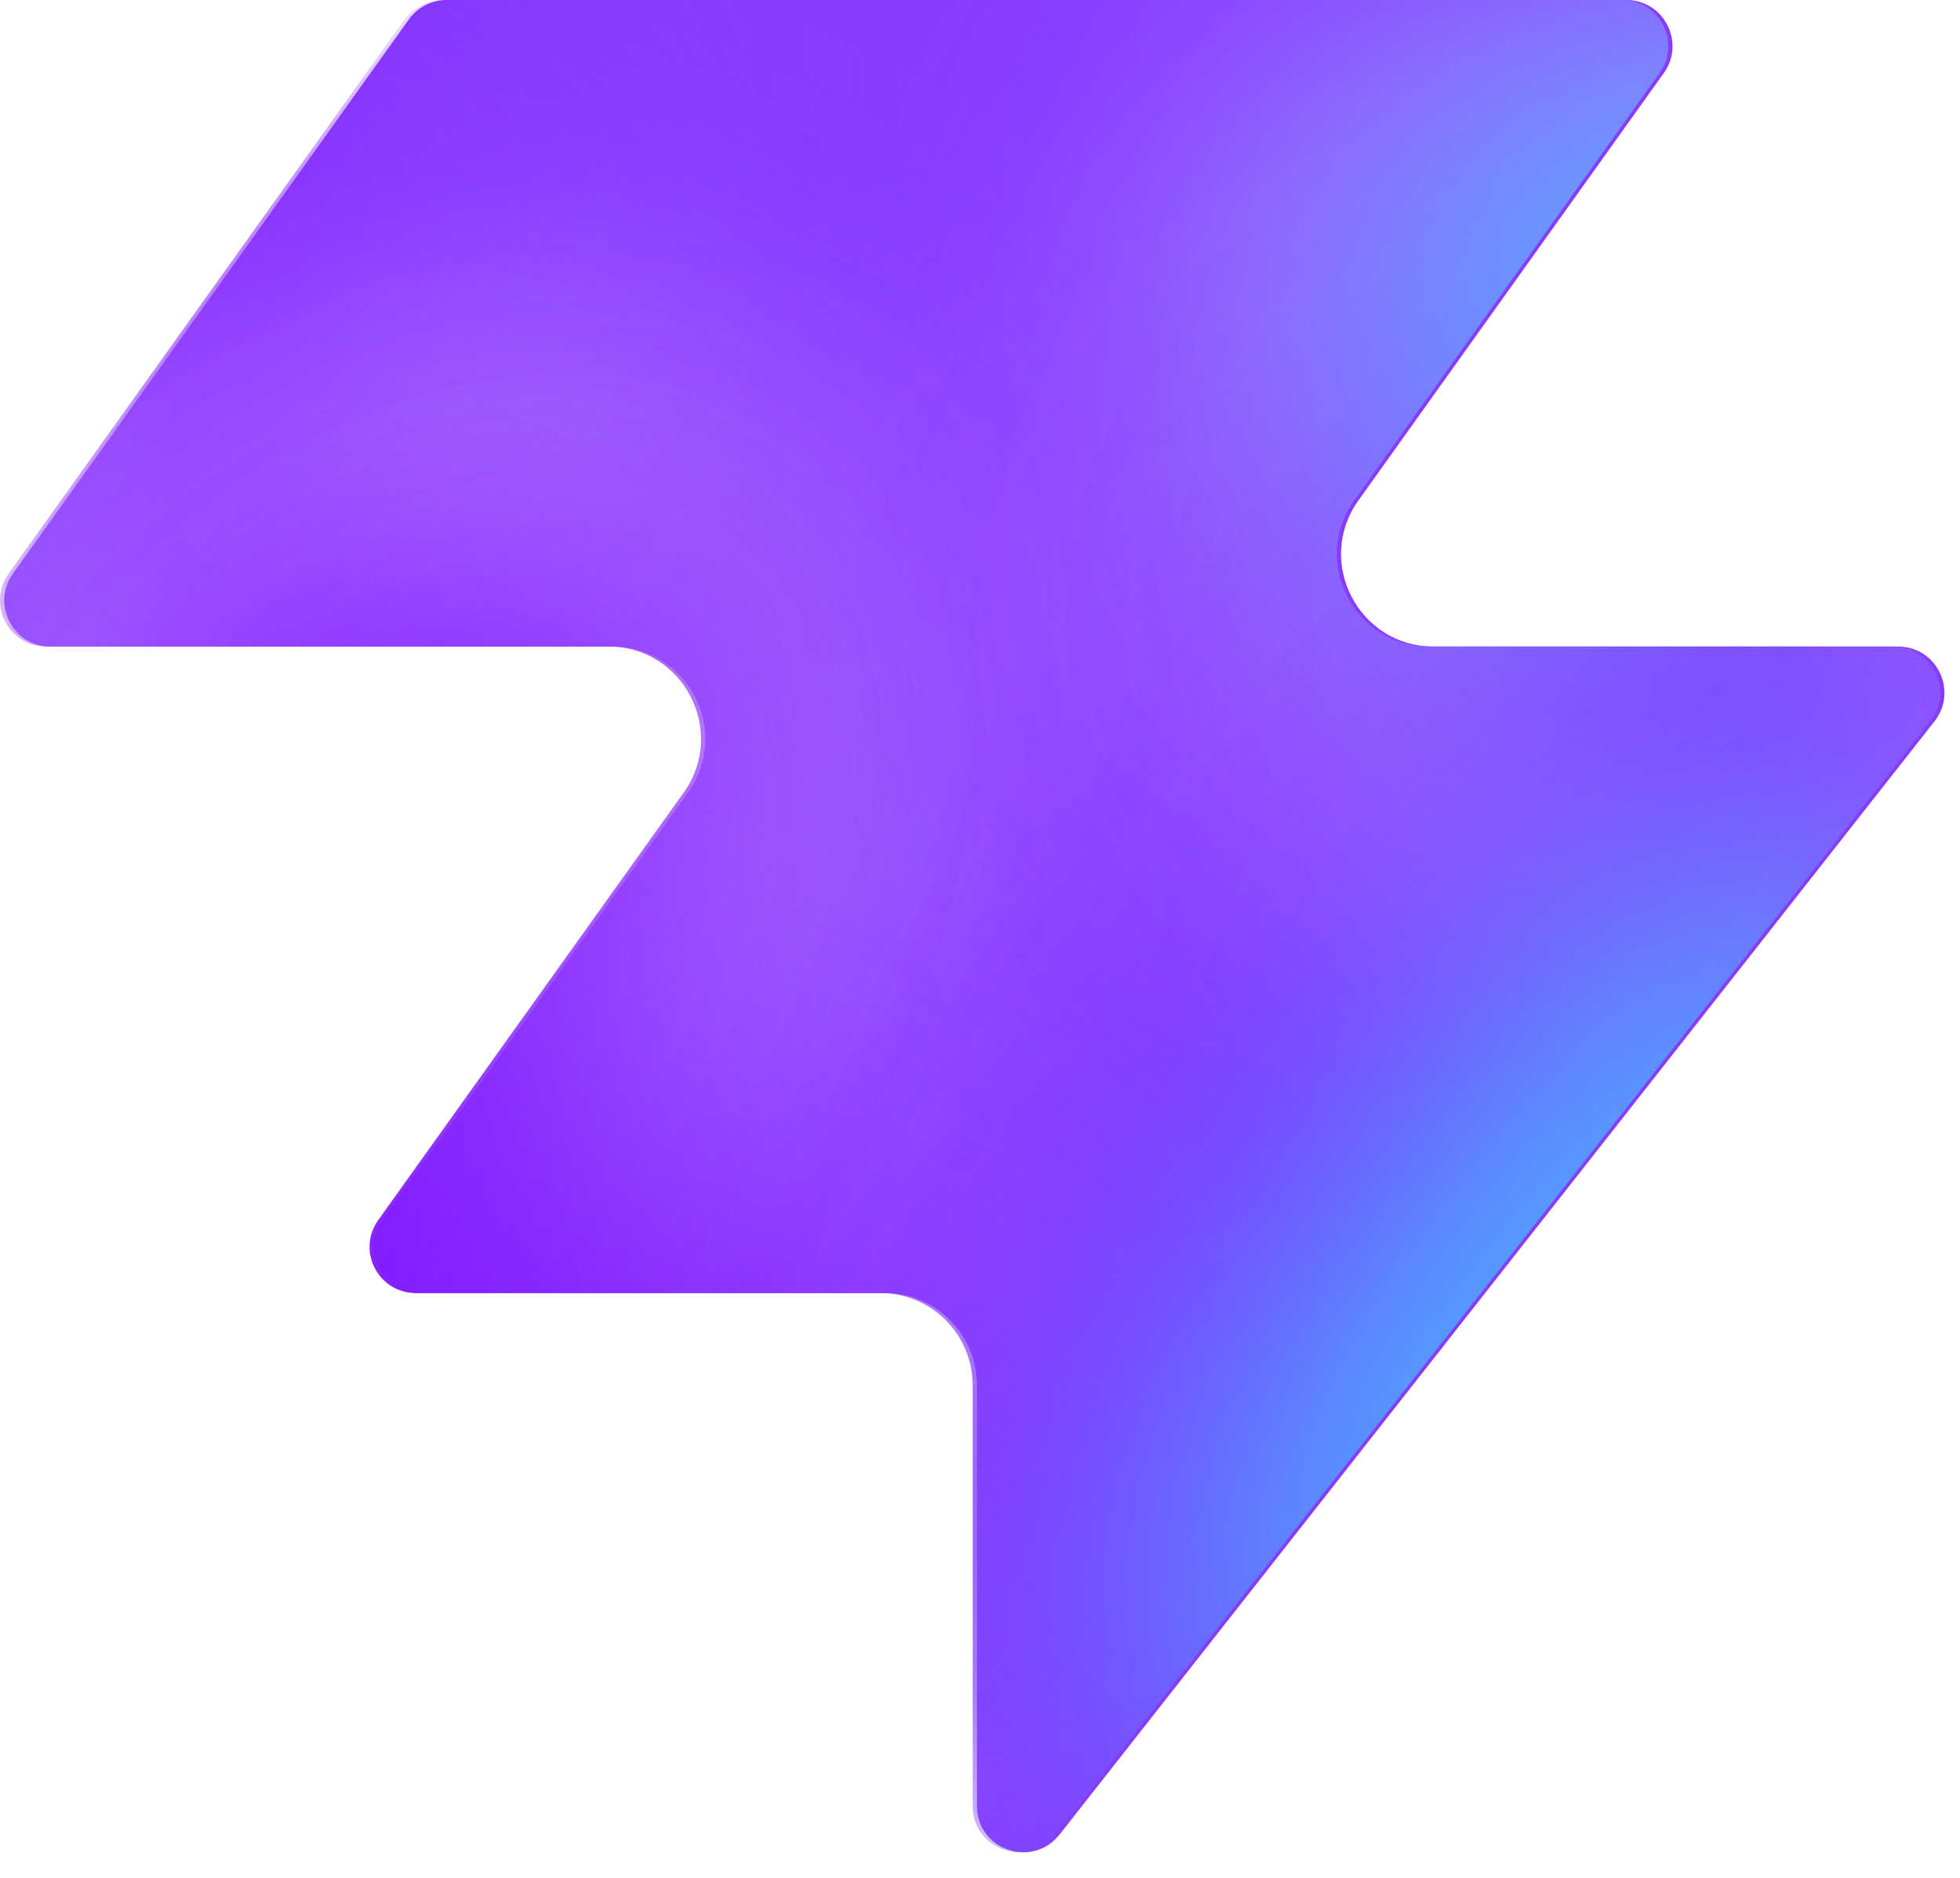
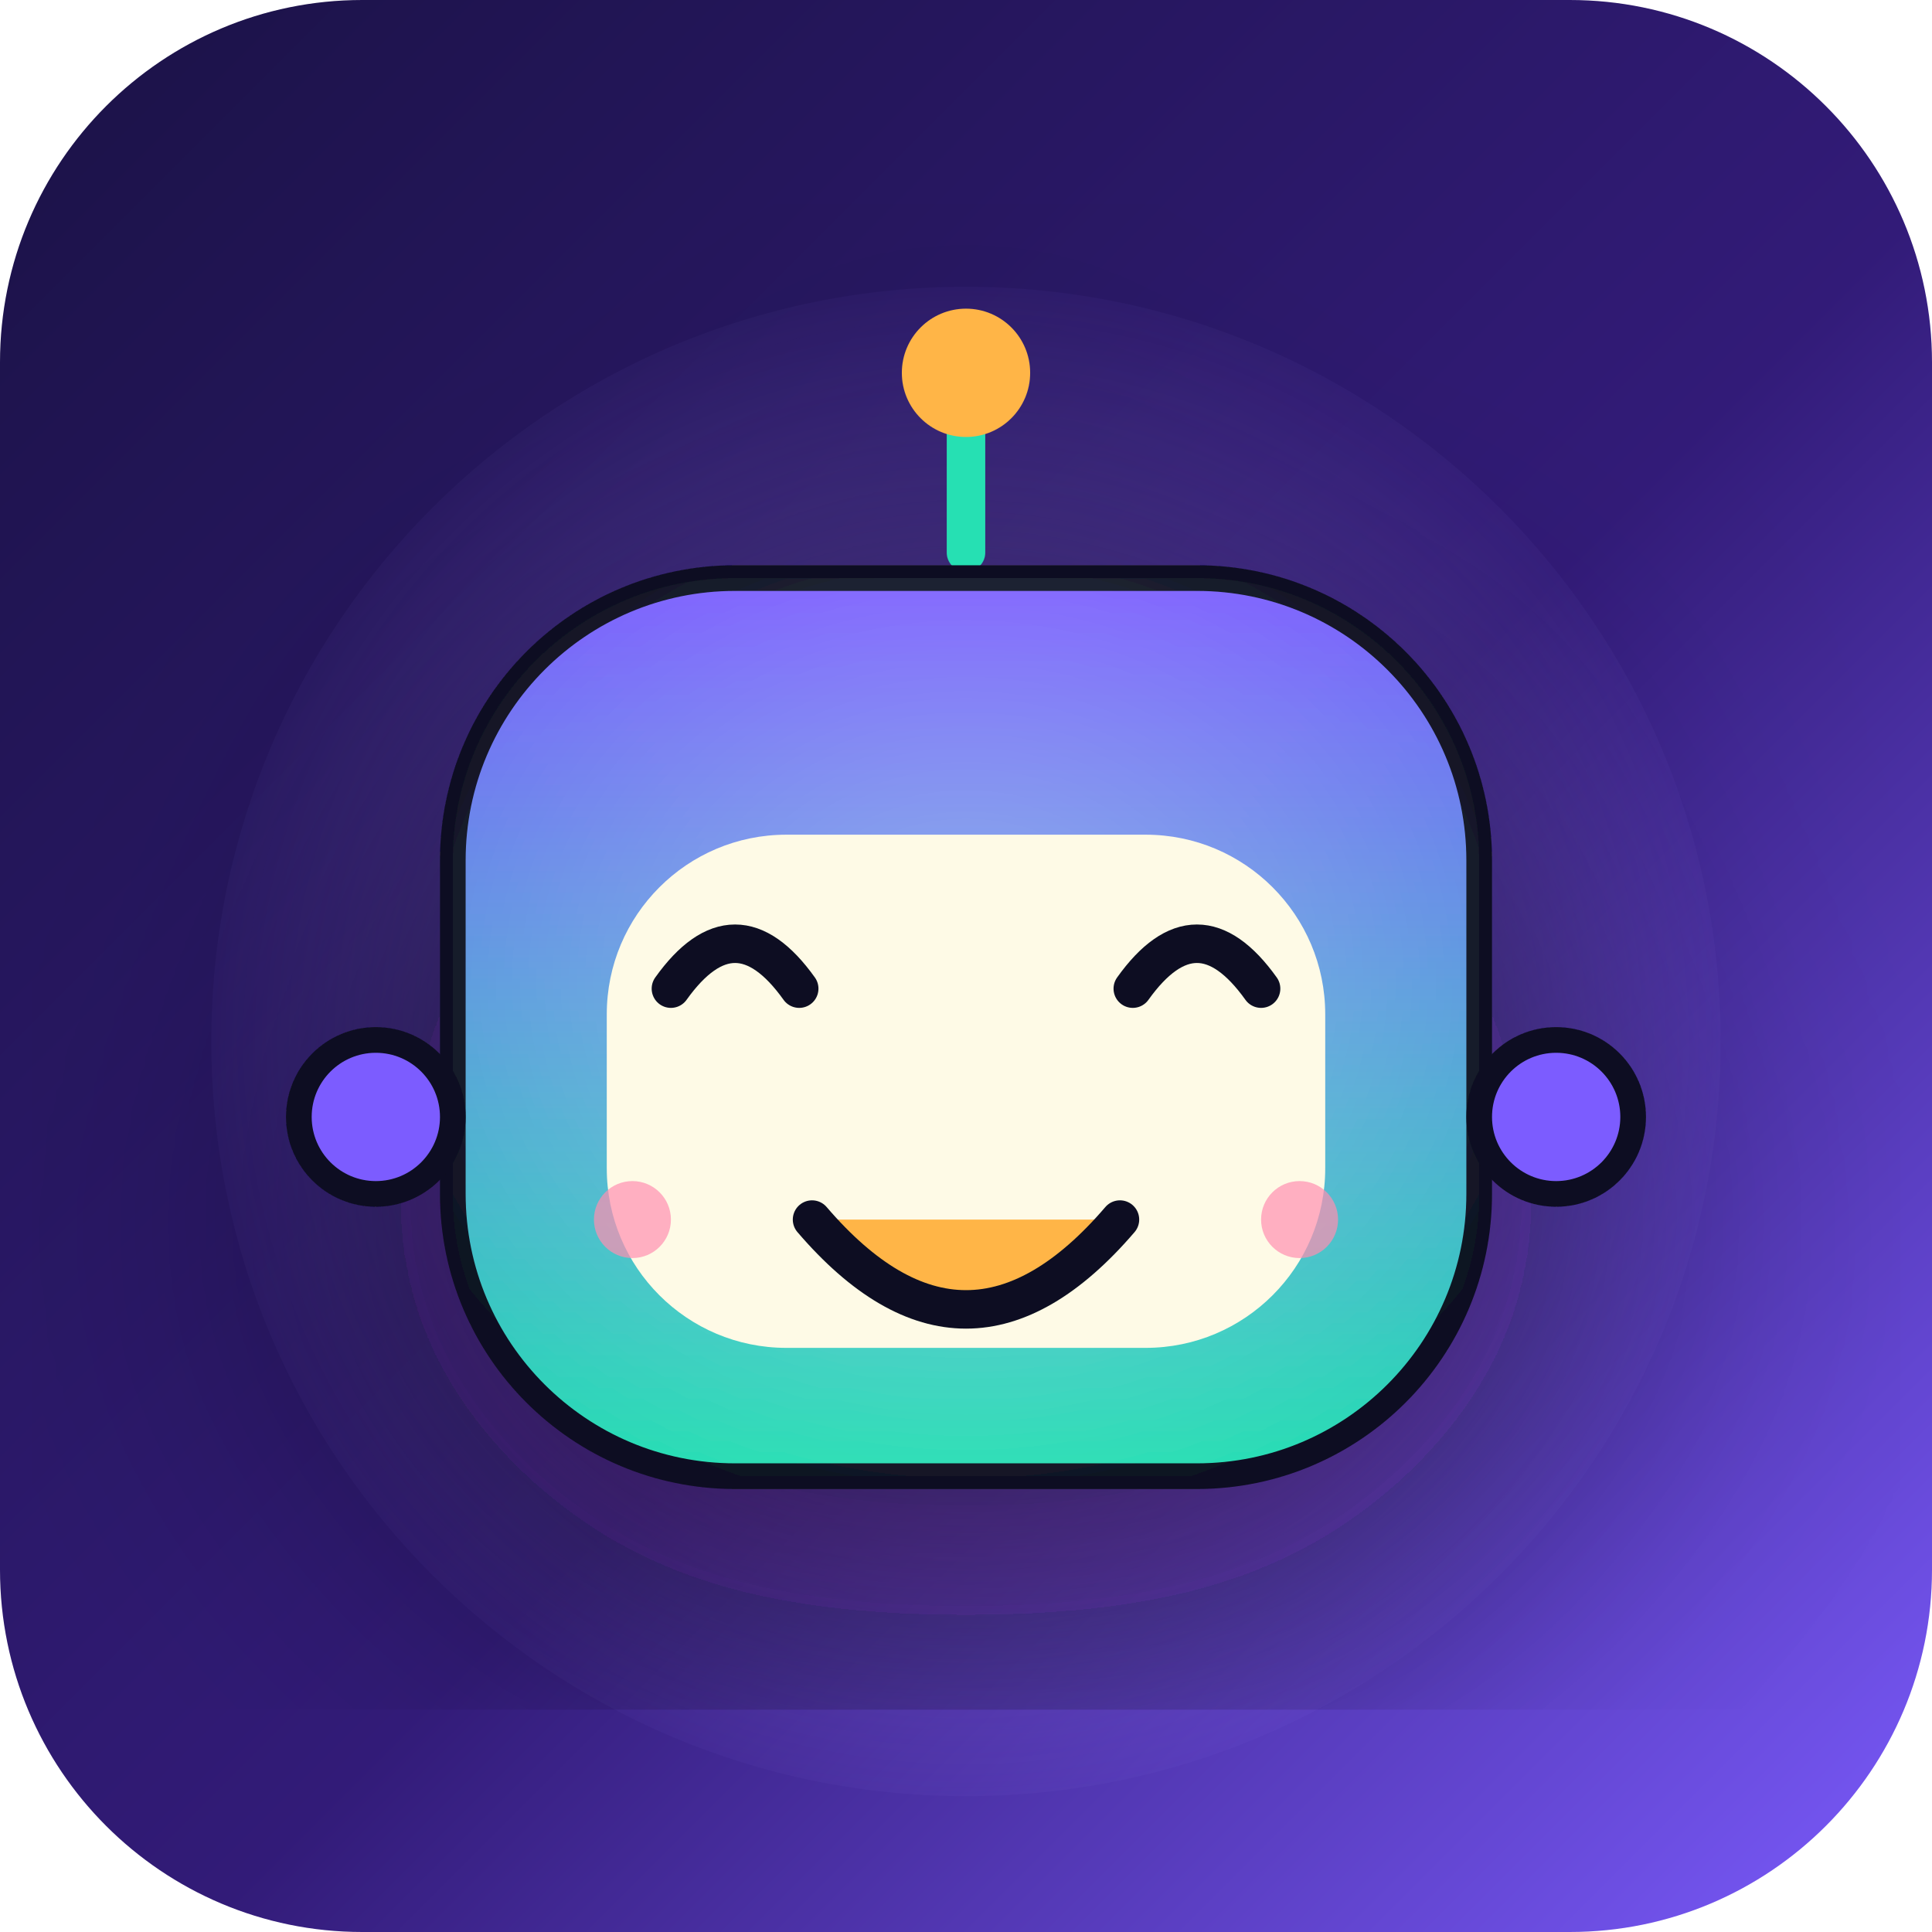
- <svg xmlns="http://www.w3.org/2000/svg" width="48" height="46" fill="none" viewBox="0 0 48 46">
-   <path fill="#863bff" d="M25.946 44.938c-.664.845-2.021.375-2.021-.698V33.937a2.26 2.26 0 0 0-2.262-2.262H10.287c-.92 0-1.456-1.04-.92-1.788l7.48-10.471c1.07-1.497 0-3.578-1.842-3.578H1.237c-.92 0-1.456-1.04-.92-1.788L10.013.474c.214-.297.556-.474.92-.474h28.894c.92 0 1.456 1.04.92 1.788l-7.48 10.471c-1.07 1.498 0 3.579 1.842 3.579h11.377c.943 0 1.473 1.088.89 1.83L25.947 44.94z" style="fill:#863bff;fill:color(display-p3 .525 .23 1);fill-opacity:1" />
-   <mask id="a" width="48" height="46" x="0" y="0" maskUnits="userSpaceOnUse" style="mask-type:alpha">
-     <path fill="#000" d="M25.842 44.938c-.664.844-2.021.375-2.021-.698V33.937a2.26 2.26 0 0 0-2.262-2.262H10.183c-.92 0-1.456-1.04-.92-1.788l7.48-10.471c1.07-1.498 0-3.579-1.842-3.579H1.133c-.92 0-1.456-1.04-.92-1.787L9.91.473c.214-.297.556-.474.92-.474h28.894c.92 0 1.456 1.04.92 1.788l-7.48 10.471c-1.07 1.498 0 3.578 1.842 3.578h11.377c.943 0 1.473 1.088.89 1.832L25.843 44.94z" style="fill:#000;fill-opacity:1" />
-   </mask>
-   <g mask="url(#a)">
-     <g filter="url(#b)">
-       <ellipse cx="5.508" cy="14.704" fill="#ede6ff" rx="5.508" ry="14.704" style="fill:#ede6ff;fill:color(display-p3 .927 .903 1);fill-opacity:1" transform="matrix(.00324 1 1 -.00324 -4.47 31.516)" />
-     </g>
-     <g filter="url(#c)">
-       <ellipse cx="10.399" cy="29.851" fill="#ede6ff" rx="10.399" ry="29.851" style="fill:#ede6ff;fill:color(display-p3 .927 .903 1);fill-opacity:1" transform="matrix(.00324 1 1 -.00324 -39.328 7.883)" />
-     </g>
-     <g filter="url(#d)">
-       <ellipse cx="5.508" cy="30.487" fill="#7e14ff" rx="5.508" ry="30.487" style="fill:#7e14ff;fill:color(display-p3 .492 .077 1);fill-opacity:1" transform="rotate(89.814 -25.913 -14.639)scale(1 -1)" />
-     </g>
-     <g filter="url(#e)">
-       <ellipse cx="5.508" cy="30.599" fill="#7e14ff" rx="5.508" ry="30.599" style="fill:#7e14ff;fill:color(display-p3 .492 .077 1);fill-opacity:1" transform="rotate(89.814 -32.644 -3.334)scale(1 -1)" />
-     </g>
-     <g filter="url(#f)">
-       <ellipse cx="5.508" cy="30.599" fill="#7e14ff" rx="5.508" ry="30.599" style="fill:#7e14ff;fill:color(display-p3 .492 .077 1);fill-opacity:1" transform="matrix(.00324 1 1 -.00324 -34.34 30.47)" />
-     </g>
-     <g filter="url(#g)">
-       <ellipse cx="14.072" cy="22.078" fill="#ede6ff" rx="14.072" ry="22.078" style="fill:#ede6ff;fill:color(display-p3 .927 .903 1);fill-opacity:1" transform="rotate(93.35 24.506 48.493)scale(-1 1)" />
-     </g>
-     <g filter="url(#h)">
-       <ellipse cx="3.47" cy="21.501" fill="#7e14ff" rx="3.47" ry="21.501" style="fill:#7e14ff;fill:color(display-p3 .492 .077 1);fill-opacity:1" transform="rotate(89.009 28.708 47.59)scale(-1 1)" />
-     </g>
-     <g filter="url(#i)">
-       <ellipse cx="3.47" cy="21.501" fill="#7e14ff" rx="3.47" ry="21.501" style="fill:#7e14ff;fill:color(display-p3 .492 .077 1);fill-opacity:1" transform="rotate(89.009 28.708 47.59)scale(-1 1)" />
-     </g>
-     <g filter="url(#j)">
-       <ellipse cx=".387" cy="8.972" fill="#7e14ff" rx="4.407" ry="29.108" style="fill:#7e14ff;fill:color(display-p3 .492 .077 1);fill-opacity:1" transform="rotate(39.51 .387 8.972)" />
-     </g>
-     <g filter="url(#k)">
-       <ellipse cx="47.523" cy="-6.092" fill="#7e14ff" rx="4.407" ry="29.108" style="fill:#7e14ff;fill:color(display-p3 .492 .077 1);fill-opacity:1" transform="rotate(37.892 47.523 -6.092)" />
-     </g>
-     <g filter="url(#l)">
-       <ellipse cx="41.412" cy="6.333" fill="#47bfff" rx="5.971" ry="9.665" style="fill:#47bfff;fill:color(display-p3 .28 .748 1);fill-opacity:1" transform="rotate(37.892 41.412 6.333)" />
-     </g>
-     <g filter="url(#m)">
-       <ellipse cx="-1.879" cy="38.332" fill="#7e14ff" rx="4.407" ry="29.108" style="fill:#7e14ff;fill:color(display-p3 .492 .077 1);fill-opacity:1" transform="rotate(37.892 -1.88 38.332)" />
-     </g>
-     <g filter="url(#n)">
-       <ellipse cx="-1.879" cy="38.332" fill="#7e14ff" rx="4.407" ry="29.108" style="fill:#7e14ff;fill:color(display-p3 .492 .077 1);fill-opacity:1" transform="rotate(37.892 -1.88 38.332)" />
-     </g>
-     <g filter="url(#o)">
-       <ellipse cx="35.651" cy="29.907" fill="#7e14ff" rx="4.407" ry="29.108" style="fill:#7e14ff;fill:color(display-p3 .492 .077 1);fill-opacity:1" transform="rotate(37.892 35.651 29.907)" />
-     </g>
-     <g filter="url(#p)">
-       <ellipse cx="38.418" cy="32.4" fill="#47bfff" rx="5.971" ry="15.297" style="fill:#47bfff;fill:color(display-p3 .28 .748 1);fill-opacity:1" transform="rotate(37.892 38.418 32.4)" />
-     </g>
-   </g>
+ <svg xmlns="http://www.w3.org/2000/svg" width="512" height="512" viewBox="0 0 512 512" role="img" aria-label="LearnAI · EmDash">
  <defs>
-     <filter id="b" width="60.045" height="41.654" x="-19.77" y="16.149" color-interpolation-filters="sRGB" filterUnits="userSpaceOnUse">
-       <feFlood flood-opacity="0" result="BackgroundImageFix" />
-       <feBlend in="SourceGraphic" in2="BackgroundImageFix" result="shape" />
-       <feGaussianBlur result="effect1_foregroundBlur_2002_17158" stdDeviation="7.659" />
-     </filter>
-     <filter id="c" width="90.34" height="51.437" x="-54.613" y="-7.533" color-interpolation-filters="sRGB" filterUnits="userSpaceOnUse">
-       <feFlood flood-opacity="0" result="BackgroundImageFix" />
-       <feBlend in="SourceGraphic" in2="BackgroundImageFix" result="shape" />
-       <feGaussianBlur result="effect1_foregroundBlur_2002_17158" stdDeviation="7.659" />
-     </filter>
-     <filter id="d" width="79.355" height="29.4" x="-49.64" y="2.03" color-interpolation-filters="sRGB" filterUnits="userSpaceOnUse">
-       <feFlood flood-opacity="0" result="BackgroundImageFix" />
-       <feBlend in="SourceGraphic" in2="BackgroundImageFix" result="shape" />
-       <feGaussianBlur result="effect1_foregroundBlur_2002_17158" stdDeviation="4.596" />
-     </filter>
-     <filter id="e" width="79.579" height="29.4" x="-45.045" y="20.029" color-interpolation-filters="sRGB" filterUnits="userSpaceOnUse">
-       <feFlood flood-opacity="0" result="BackgroundImageFix" />
-       <feBlend in="SourceGraphic" in2="BackgroundImageFix" result="shape" />
-       <feGaussianBlur result="effect1_foregroundBlur_2002_17158" stdDeviation="4.596" />
-     </filter>
-     <filter id="f" width="79.579" height="29.4" x="-43.513" y="21.178" color-interpolation-filters="sRGB" filterUnits="userSpaceOnUse">
-       <feFlood flood-opacity="0" result="BackgroundImageFix" />
-       <feBlend in="SourceGraphic" in2="BackgroundImageFix" result="shape" />
-       <feGaussianBlur result="effect1_foregroundBlur_2002_17158" stdDeviation="4.596" />
-     </filter>
-     <filter id="g" width="74.749" height="58.852" x="15.756" y="-17.901" color-interpolation-filters="sRGB" filterUnits="userSpaceOnUse">
-       <feFlood flood-opacity="0" result="BackgroundImageFix" />
-       <feBlend in="SourceGraphic" in2="BackgroundImageFix" result="shape" />
-       <feGaussianBlur result="effect1_foregroundBlur_2002_17158" stdDeviation="7.659" />
-     </filter>
-     <filter id="h" width="61.377" height="25.362" x="23.548" y="2.284" color-interpolation-filters="sRGB" filterUnits="userSpaceOnUse">
-       <feFlood flood-opacity="0" result="BackgroundImageFix" />
-       <feBlend in="SourceGraphic" in2="BackgroundImageFix" result="shape" />
-       <feGaussianBlur result="effect1_foregroundBlur_2002_17158" stdDeviation="4.596" />
-     </filter>
-     <filter id="i" width="61.377" height="25.362" x="23.548" y="2.284" color-interpolation-filters="sRGB" filterUnits="userSpaceOnUse">
-       <feFlood flood-opacity="0" result="BackgroundImageFix" />
-       <feBlend in="SourceGraphic" in2="BackgroundImageFix" result="shape" />
-       <feGaussianBlur result="effect1_foregroundBlur_2002_17158" stdDeviation="4.596" />
-     </filter>
-     <filter id="j" width="56.045" height="63.649" x="-27.636" y="-22.853" color-interpolation-filters="sRGB" filterUnits="userSpaceOnUse">
-       <feFlood flood-opacity="0" result="BackgroundImageFix" />
-       <feBlend in="SourceGraphic" in2="BackgroundImageFix" result="shape" />
-       <feGaussianBlur result="effect1_foregroundBlur_2002_17158" stdDeviation="4.596" />
-     </filter>
-     <filter id="k" width="54.814" height="64.646" x="20.116" y="-38.415" color-interpolation-filters="sRGB" filterUnits="userSpaceOnUse">
-       <feFlood flood-opacity="0" result="BackgroundImageFix" />
-       <feBlend in="SourceGraphic" in2="BackgroundImageFix" result="shape" />
-       <feGaussianBlur result="effect1_foregroundBlur_2002_17158" stdDeviation="4.596" />
-     </filter>
-     <filter id="l" width="33.541" height="35.313" x="24.641" y="-11.323" color-interpolation-filters="sRGB" filterUnits="userSpaceOnUse">
-       <feFlood flood-opacity="0" result="BackgroundImageFix" />
-       <feBlend in="SourceGraphic" in2="BackgroundImageFix" result="shape" />
-       <feGaussianBlur result="effect1_foregroundBlur_2002_17158" stdDeviation="4.596" />
-     </filter>
-     <filter id="m" width="54.814" height="64.646" x="-29.286" y="6.009" color-interpolation-filters="sRGB" filterUnits="userSpaceOnUse">
-       <feFlood flood-opacity="0" result="BackgroundImageFix" />
-       <feBlend in="SourceGraphic" in2="BackgroundImageFix" result="shape" />
-       <feGaussianBlur result="effect1_foregroundBlur_2002_17158" stdDeviation="4.596" />
-     </filter>
-     <filter id="n" width="54.814" height="64.646" x="-29.286" y="6.009" color-interpolation-filters="sRGB" filterUnits="userSpaceOnUse">
-       <feFlood flood-opacity="0" result="BackgroundImageFix" />
-       <feBlend in="SourceGraphic" in2="BackgroundImageFix" result="shape" />
-       <feGaussianBlur result="effect1_foregroundBlur_2002_17158" stdDeviation="4.596" />
-     </filter>
-     <filter id="o" width="54.814" height="64.646" x="8.244" y="-2.416" color-interpolation-filters="sRGB" filterUnits="userSpaceOnUse">
-       <feFlood flood-opacity="0" result="BackgroundImageFix" />
-       <feBlend in="SourceGraphic" in2="BackgroundImageFix" result="shape" />
-       <feGaussianBlur result="effect1_foregroundBlur_2002_17158" stdDeviation="4.596" />
-     </filter>
-     <filter id="p" width="39.409" height="43.623" x="18.713" y="10.588" color-interpolation-filters="sRGB" filterUnits="userSpaceOnUse">
-       <feFlood flood-opacity="0" result="BackgroundImageFix" />
-       <feBlend in="SourceGraphic" in2="BackgroundImageFix" result="shape" />
-       <feGaussianBlur result="effect1_foregroundBlur_2002_17158" stdDeviation="4.596" />
+     <linearGradient id="bg" x1="0" y1="0" x2="1" y2="1">
+       <stop offset="0" stop-color="#1a1245" />
+       <stop offset="0.55" stop-color="#321b78" />
+       <stop offset="1" stop-color="#7c5cff" />
+     </linearGradient>
+     <radialGradient id="halo" cx="0.5" cy="0.5" r="0.55">
+       <stop offset="0" stop-color="#a283ff" stop-opacity="0.55" />
+       <stop offset="1" stop-color="#a283ff" stop-opacity="0" />
+     </radialGradient>
+     <linearGradient id="mbody" x1="0" y1="0" x2="0" y2="1">
+       <stop offset="0" stop-color="#7c5cff" />
+       <stop offset="1" stop-color="#28e0b3" />
+     </linearGradient>
+     <radialGradient id="mglow" cx="0.5" cy="0.45" r="0.6">
+       <stop offset="0" stop-color="#ffffff" stop-opacity="0.30" />
+       <stop offset="1" stop-color="#ffffff" stop-opacity="0" />
+     </radialGradient>
+     <filter id="soft-shadow" x="-20%" y="-20%" width="140%" height="140%">
+       <feDropShadow dx="0" dy="10" stdDeviation="14" flood-color="#0b0418" flood-opacity="0.55" />
    </filter>
  </defs>
+   <rect width="512" height="512" rx="96" fill="url(#bg)" />
+   <circle cx="256" cy="276" r="200" fill="url(#halo)" />
+   <g transform="translate(52, 58) scale(3.4)" filter="url(#soft-shadow)">
+     <line x1="60" y1="14" x2="60" y2="26" stroke="#28e0b3" stroke-width="3" stroke-linecap="round" />
+     <circle cx="60" cy="12" r="5" fill="#ffb547" />
+     <rect x="20" y="28" width="80" height="70" rx="22" fill="url(#mbody)" stroke="#0b1020" stroke-width="2" />
+     <rect x="20" y="28" width="80" height="70" rx="22" fill="url(#mglow)" />
+     <rect x="32" y="48" width="56" height="40" rx="14" fill="#fefae6" />
+     <path d="M37 60 Q42 53 47 60" stroke="#0b1020" stroke-width="3" fill="none" stroke-linecap="round" />
+     <path d="M73 60 Q78 53 83 60" stroke="#0b1020" stroke-width="3" fill="none" stroke-linecap="round" />
+     <path d="M48 78 Q60 92 72 78" stroke="#0b1020" stroke-width="3" fill="#ffb547" stroke-linecap="round" />
+     <circle cx="34" cy="78" r="3" fill="#ff8fb1" opacity="0.7" />
+     <circle cx="86" cy="78" r="3" fill="#ff8fb1" opacity="0.7" />
+     <circle cx="14" cy="70" r="6" fill="#7c5cff" stroke="#0b1020" stroke-width="2" />
+     <circle cx="106" cy="70" r="6" fill="#7c5cff" stroke="#0b1020" stroke-width="2" />
+   </g>
</svg>
